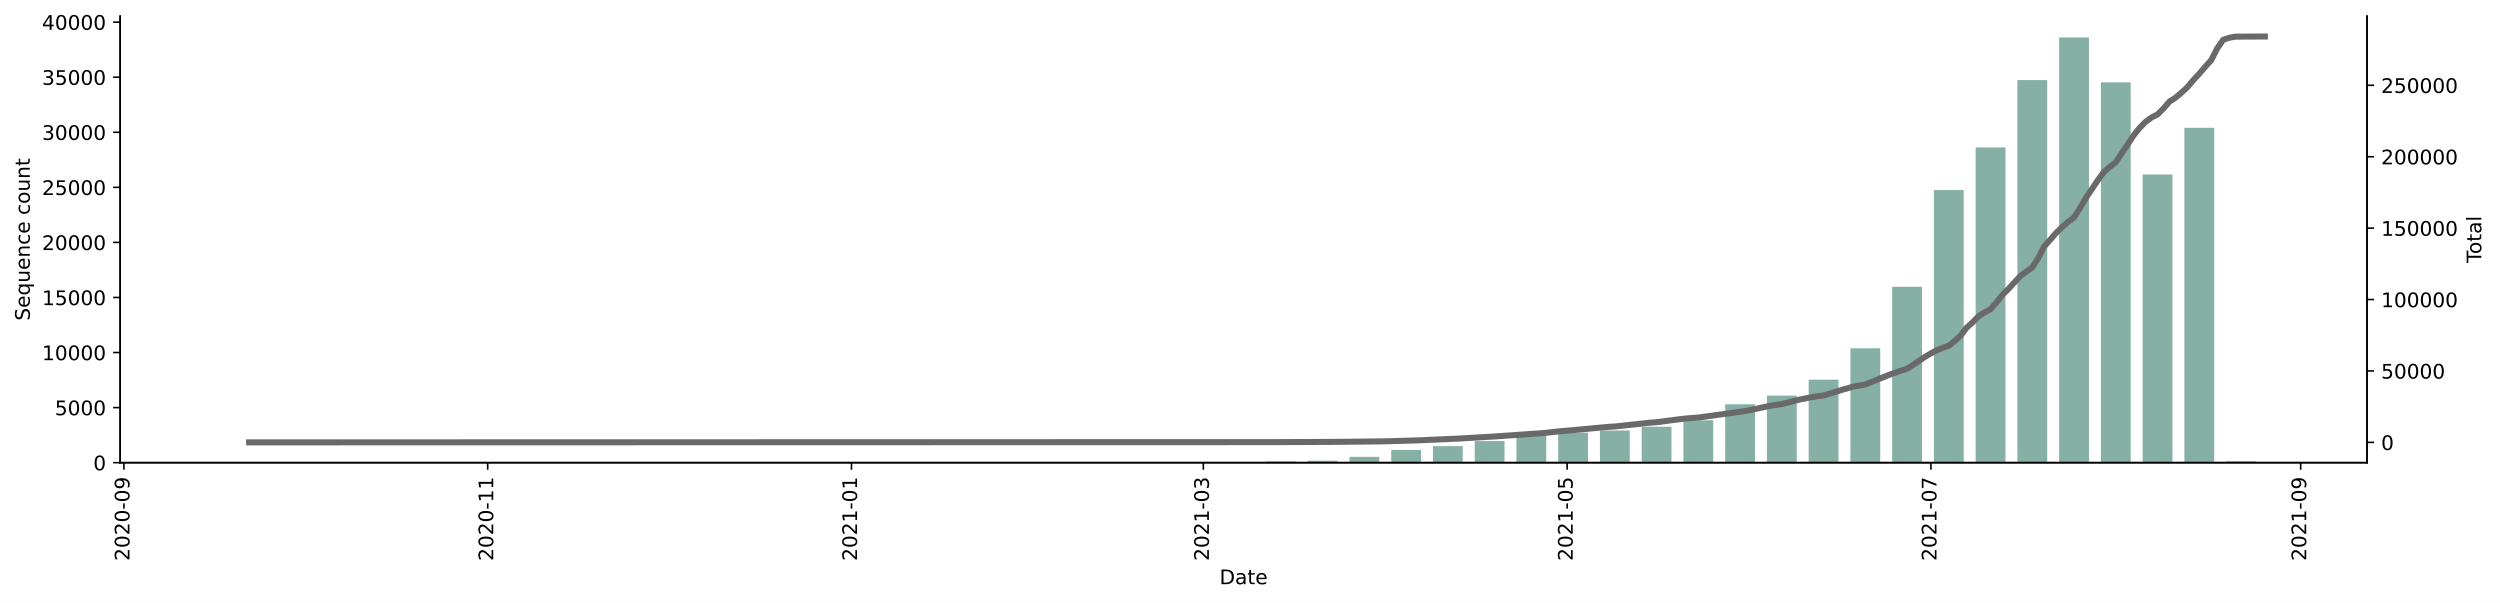
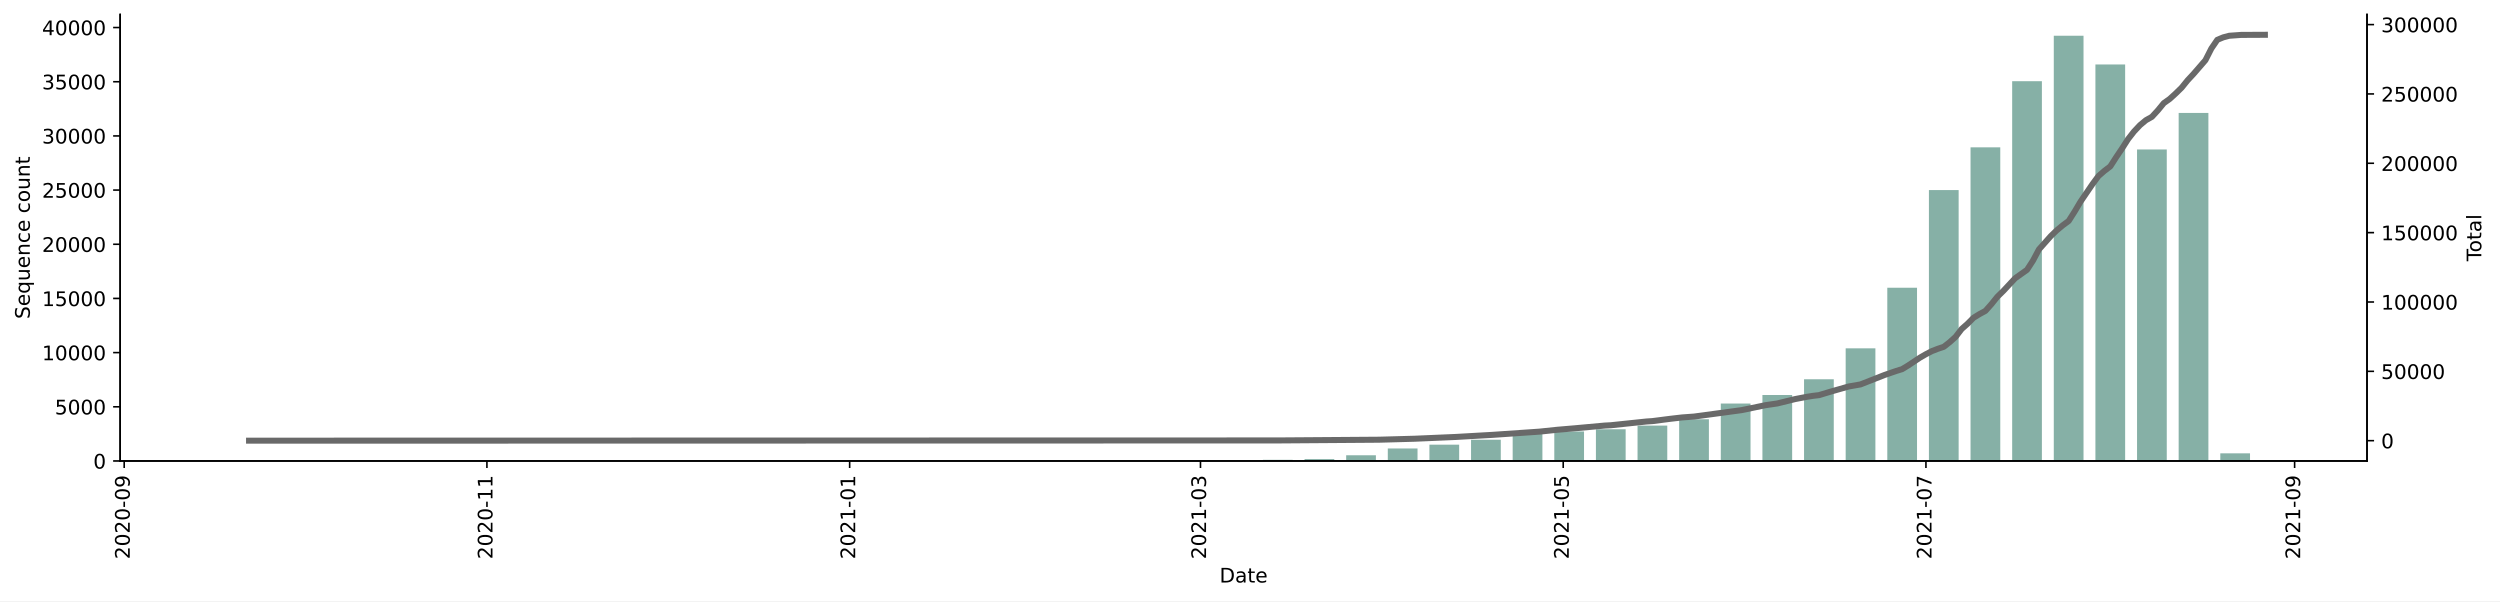
- <svg xmlns="http://www.w3.org/2000/svg" xmlns:xlink="http://www.w3.org/1999/xlink" height="299.464pt" version="1.1" viewBox="0 0 1241.744 299.464" width="1241.744pt">
+ <svg xmlns="http://www.w3.org/2000/svg" xmlns:xlink="http://www.w3.org/1999/xlink" height="298.621pt" version="1.1" viewBox="0 0 1241.744 298.621" width="1241.744pt">
  <defs>
    <style type="text/css">*{stroke-linecap:butt;stroke-linejoin:round;}</style>
  </defs>
  <g id="figure_1">
    <g id="patch_1">
-       <path d="M 0 299.464  L 1241.744 299.464  L 1241.744 0  L 0 0  z " style="fill:#ffffff;" />
+       <path d="M 0 298.621  L 1241.744 298.621  L 1241.744 0  L 0 0  z " style="fill:#ffffff;" />
    </g>
    <g id="axes_1">
      <g id="patch_2">
-         <path d="M 59.691 229.803  L 1175.691 229.803  L 1175.691 8.043  L 59.691 8.043  z " style="fill:#ffffff;" />
+         <path d="M 59.691 228.96  L 1175.691 228.96  L 1175.691 7.2  L 59.691 7.2  z " style="fill:#ffffff;" />
      </g>
      <g id="patch_3">
-         <path clip-path="url(#p8cb5286dc8)" d="M 110.418 229.803  L 125.229 229.803  L 125.229 229.797  L 110.418 229.797  z " style="fill:#86b0a6;" />
+         <path clip-path="url(#p696e5a4902)" d="M 110.418 228.96  L 125.186 228.96  L 125.186 228.955  L 110.418 228.955  z " style="fill:#86b0a6;" />
      </g>
      <g id="patch_4">
-         <path clip-path="url(#p8cb5286dc8)" d="M 214.094 229.803  L 228.905 229.803  L 228.905 229.797  L 214.094 229.797  z " style="fill:#86b0a6;" />
+         <path clip-path="url(#p696e5a4902)" d="M 213.792 228.96  L 228.56 228.96  L 228.56 228.955  L 213.792 228.955  z " style="fill:#86b0a6;" />
      </g>
      <g id="patch_5">
-         <path clip-path="url(#p8cb5286dc8)" d="M 234.829 229.803  L 249.64 229.803  L 249.64 229.797  L 234.829 229.797  z " style="fill:#86b0a6;" />
+         <path clip-path="url(#p696e5a4902)" d="M 234.467 228.96  L 249.235 228.96  L 249.235 228.955  L 234.467 228.955  z " style="fill:#86b0a6;" />
      </g>
      <g id="patch_6">
-         <path clip-path="url(#p8cb5286dc8)" d="M 338.505 229.803  L 353.316 229.803  L 353.316 229.786  L 338.505 229.786  z " style="fill:#86b0a6;" />
+         <path clip-path="url(#p696e5a4902)" d="M 337.841 228.96  L 352.609 228.96  L 352.609 228.944  L 337.841 228.944  z " style="fill:#86b0a6;" />
      </g>
      <g id="patch_7">
-         <path clip-path="url(#p8cb5286dc8)" d="M 359.241 229.803  L 374.052 229.803  L 374.052 229.797  L 359.241 229.797  z " style="fill:#86b0a6;" />
+         <path clip-path="url(#p696e5a4902)" d="M 358.516 228.96  L 373.284 228.96  L 373.284 228.955  L 358.516 228.955  z " style="fill:#86b0a6;" />
      </g>
      <g id="patch_8">
-         <path clip-path="url(#p8cb5286dc8)" d="M 421.446 229.803  L 436.257 229.803  L 436.257 229.688  L 421.446 229.688  z " style="fill:#86b0a6;" />
+         <path clip-path="url(#p696e5a4902)" d="M 420.541 228.96  L 435.309 228.96  L 435.309 228.847  L 420.541 228.847  z " style="fill:#86b0a6;" />
      </g>
      <g id="patch_9">
-         <path clip-path="url(#p8cb5286dc8)" d="M 442.182 229.803  L 456.993 229.803  L 456.993 229.792  L 442.182 229.792  z " style="fill:#86b0a6;" />
+         <path clip-path="url(#p696e5a4902)" d="M 441.216 228.96  L 455.984 228.96  L 455.984 228.949  L 441.216 228.949  z " style="fill:#86b0a6;" />
      </g>
      <g id="patch_10">
-         <path clip-path="url(#p8cb5286dc8)" d="M 462.917 229.803  L 477.728 229.803  L 477.728 229.797  L 462.917 229.797  z " style="fill:#86b0a6;" />
+         <path clip-path="url(#p696e5a4902)" d="M 461.891 228.96  L 476.658 228.96  L 476.658 228.955  L 461.891 228.955  z " style="fill:#86b0a6;" />
      </g>
      <g id="patch_11">
-         <path clip-path="url(#p8cb5286dc8)" d="M 483.652 229.803  L 498.463 229.803  L 498.463 229.786  L 483.652 229.786  z " style="fill:#86b0a6;" />
+         <path clip-path="url(#p696e5a4902)" d="M 482.566 228.96  L 497.333 228.96  L 497.333 228.944  L 482.566 228.944  z " style="fill:#86b0a6;" />
      </g>
      <g id="patch_12">
-         <path clip-path="url(#p8cb5286dc8)" d="M 504.387 229.803  L 519.198 229.803  L 519.198 229.737  L 504.387 229.737  z " style="fill:#86b0a6;" />
+         <path clip-path="url(#p696e5a4902)" d="M 503.24 228.96  L 518.008 228.96  L 518.008 228.895  L 503.24 228.895  z " style="fill:#86b0a6;" />
      </g>
      <g id="patch_13">
-         <path clip-path="url(#p8cb5286dc8)" d="M 525.123 229.803  L 539.933 229.803  L 539.933 229.759  L 525.123 229.759  z " style="fill:#86b0a6;" />
+         <path clip-path="url(#p696e5a4902)" d="M 523.915 228.96  L 538.683 228.96  L 538.683 228.917  L 523.915 228.917  z " style="fill:#86b0a6;" />
      </g>
      <g id="patch_14">
-         <path clip-path="url(#p8cb5286dc8)" d="M 545.858 229.803  L 560.669 229.803  L 560.669 229.797  L 545.858 229.797  z " style="fill:#86b0a6;" />
+         <path clip-path="url(#p696e5a4902)" d="M 544.59 228.96  L 559.358 228.96  L 559.358 228.955  L 544.59 228.955  z " style="fill:#86b0a6;" />
      </g>
      <g id="patch_15">
-         <path clip-path="url(#p8cb5286dc8)" d="M 566.593 229.803  L 581.404 229.803  L 581.404 229.775  L 566.593 229.775  z " style="fill:#86b0a6;" />
+         <path clip-path="url(#p696e5a4902)" d="M 565.265 228.96  L 580.033 228.96  L 580.033 228.933  L 565.265 228.933  z " style="fill:#86b0a6;" />
      </g>
      <g id="patch_16">
-         <path clip-path="url(#p8cb5286dc8)" d="M 587.328 229.803  L 602.139 229.803  L 602.139 229.524  L 587.328 229.524  z " style="fill:#86b0a6;" />
+         <path clip-path="url(#p696e5a4902)" d="M 585.94 228.96  L 600.708 228.96  L 600.708 228.686  L 585.94 228.686  z " style="fill:#86b0a6;" />
      </g>
      <g id="patch_17">
-         <path clip-path="url(#p8cb5286dc8)" d="M 608.064 229.803  L 622.874 229.803  L 622.874 229.524  L 608.064 229.524  z " style="fill:#86b0a6;" />
+         <path clip-path="url(#p696e5a4902)" d="M 606.615 228.96  L 621.383 228.96  L 621.383 228.686  L 606.615 228.686  z " style="fill:#86b0a6;" />
      </g>
      <g id="patch_18">
-         <path clip-path="url(#p8cb5286dc8)" d="M 628.799 229.803  L 643.61 229.803  L 643.61 229.201  L 628.799 229.201  z " style="fill:#86b0a6;" />
+         <path clip-path="url(#p696e5a4902)" d="M 627.29 228.96  L 642.057 228.96  L 642.057 228.368  L 627.29 228.368  z " style="fill:#86b0a6;" />
      </g>
      <g id="patch_19">
-         <path clip-path="url(#p8cb5286dc8)" d="M 649.534 229.803  L 664.345 229.803  L 664.345 228.84  L 649.534 228.84  z " style="fill:#86b0a6;" />
+         <path clip-path="url(#p696e5a4902)" d="M 647.965 228.96  L 662.732 228.96  L 662.732 228.013  L 647.965 228.013  z " style="fill:#86b0a6;" />
      </g>
      <g id="patch_20">
-         <path clip-path="url(#p8cb5286dc8)" d="M 670.269 229.803  L 685.08 229.803  L 685.08 226.92  L 670.269 226.92  z " style="fill:#86b0a6;" />
+         <path clip-path="url(#p696e5a4902)" d="M 668.639 228.96  L 683.407 228.96  L 683.407 226.124  L 668.639 226.124  z " style="fill:#86b0a6;" />
      </g>
      <g id="patch_21">
-         <path clip-path="url(#p8cb5286dc8)" d="M 691.004 229.803  L 705.815 229.803  L 705.815 223.479  L 691.004 223.479  z " style="fill:#86b0a6;" />
+         <path clip-path="url(#p696e5a4902)" d="M 689.314 228.96  L 704.082 228.96  L 704.082 222.739  L 689.314 222.739  z " style="fill:#86b0a6;" />
      </g>
      <g id="patch_22">
-         <path clip-path="url(#p8cb5286dc8)" d="M 711.74 229.803  L 726.551 229.803  L 726.551 221.592  L 711.74 221.592  z " style="fill:#86b0a6;" />
+         <path clip-path="url(#p696e5a4902)" d="M 709.989 228.96  L 724.757 228.96  L 724.757 220.882  L 709.989 220.882  z " style="fill:#86b0a6;" />
      </g>
      <g id="patch_23">
-         <path clip-path="url(#p8cb5286dc8)" d="M 732.475 229.803  L 747.286 229.803  L 747.286 219.076  L 732.475 219.076  z " style="fill:#86b0a6;" />
+         <path clip-path="url(#p696e5a4902)" d="M 730.664 228.96  L 745.432 228.96  L 745.432 218.406  L 730.664 218.406  z " style="fill:#86b0a6;" />
      </g>
      <g id="patch_24">
-         <path clip-path="url(#p8cb5286dc8)" d="M 753.21 229.803  L 768.021 229.803  L 768.021 215.673  L 753.21 215.673  z " style="fill:#86b0a6;" />
+         <path clip-path="url(#p696e5a4902)" d="M 751.339 228.96  L 766.107 228.96  L 766.107 215.059  L 751.339 215.059  z " style="fill:#86b0a6;" />
      </g>
      <g id="patch_25">
-         <path clip-path="url(#p8cb5286dc8)" d="M 773.945 229.803  L 788.756 229.803  L 788.756 214.908  L 773.945 214.908  z " style="fill:#86b0a6;" />
+         <path clip-path="url(#p696e5a4902)" d="M 772.014 228.96  L 786.782 228.96  L 786.782 214.305  L 772.014 214.305  z " style="fill:#86b0a6;" />
      </g>
      <g id="patch_26">
-         <path clip-path="url(#p8cb5286dc8)" d="M 794.681 229.803  L 809.492 229.803  L 809.492 213.808  L 794.681 213.808  z " style="fill:#86b0a6;" />
+         <path clip-path="url(#p696e5a4902)" d="M 792.689 228.96  L 807.456 228.96  L 807.456 213.223  L 792.689 213.223  z " style="fill:#86b0a6;" />
      </g>
      <g id="patch_27">
-         <path clip-path="url(#p8cb5286dc8)" d="M 815.416 229.803  L 830.227 229.803  L 830.227 211.954  L 815.416 211.954  z " style="fill:#86b0a6;" />
+         <path clip-path="url(#p696e5a4902)" d="M 813.364 228.96  L 828.131 228.96  L 828.131 211.399  L 813.364 211.399  z " style="fill:#86b0a6;" />
      </g>
      <g id="patch_28">
-         <path clip-path="url(#p8cb5286dc8)" d="M 836.151 229.803  L 850.962 229.803  L 850.962 208.754  L 836.151 208.754  z " style="fill:#86b0a6;" />
+         <path clip-path="url(#p696e5a4902)" d="M 834.038 228.96  L 848.806 228.96  L 848.806 208.251  L 834.038 208.251  z " style="fill:#86b0a6;" />
      </g>
      <g id="patch_29">
-         <path clip-path="url(#p8cb5286dc8)" d="M 856.886 229.803  L 871.697 229.803  L 871.697 200.811  L 856.886 200.811  z " style="fill:#86b0a6;" />
+         <path clip-path="url(#p696e5a4902)" d="M 854.713 228.96  L 869.481 228.96  L 869.481 200.442  L 854.713 200.442  z " style="fill:#86b0a6;" />
      </g>
      <g id="patch_30">
-         <path clip-path="url(#p8cb5286dc8)" d="M 877.622 229.803  L 892.432 229.803  L 892.432 196.506  L 877.622 196.506  z " style="fill:#86b0a6;" />
+         <path clip-path="url(#p696e5a4902)" d="M 875.388 228.96  L 890.156 228.96  L 890.156 196.201  L 875.388 196.201  z " style="fill:#86b0a6;" />
      </g>
      <g id="patch_31">
-         <path clip-path="url(#p8cb5286dc8)" d="M 898.357 229.803  L 913.168 229.803  L 913.168 188.564  L 898.357 188.564  z " style="fill:#86b0a6;" />
+         <path clip-path="url(#p696e5a4902)" d="M 896.063 228.96  L 910.831 228.96  L 910.831 188.37  L 896.063 188.37  z " style="fill:#86b0a6;" />
      </g>
      <g id="patch_32">
-         <path clip-path="url(#p8cb5286dc8)" d="M 919.092 229.803  L 933.903 229.803  L 933.903 172.979  L 919.092 172.979  z " style="fill:#86b0a6;" />
+         <path clip-path="url(#p696e5a4902)" d="M 916.738 228.96  L 931.506 228.96  L 931.506 173.005  L 916.738 173.005  z " style="fill:#86b0a6;" />
      </g>
      <g id="patch_33">
-         <path clip-path="url(#p8cb5286dc8)" d="M 939.827 229.803  L 954.638 229.803  L 954.638 142.445  L 939.827 142.445  z " style="fill:#86b0a6;" />
+         <path clip-path="url(#p696e5a4902)" d="M 937.413 228.96  L 952.181 228.96  L 952.181 142.926  L 937.413 142.926  z " style="fill:#86b0a6;" />
      </g>
      <g id="patch_34">
-         <path clip-path="url(#p8cb5286dc8)" d="M 960.563 229.803  L 975.373 229.803  L 975.373 94.413  L 960.563 94.413  z " style="fill:#86b0a6;" />
+         <path clip-path="url(#p696e5a4902)" d="M 958.088 228.96  L 972.855 228.96  L 972.855 94.403  L 958.088 94.403  z " style="fill:#86b0a6;" />
      </g>
      <g id="patch_35">
-         <path clip-path="url(#p8cb5286dc8)" d="M 981.298 229.803  L 996.109 229.803  L 996.109 73.2  L 981.298 73.2  z " style="fill:#86b0a6;" />
+         <path clip-path="url(#p696e5a4902)" d="M 978.762 228.96  L 993.53 228.96  L 993.53 73.177  L 978.762 73.177  z " style="fill:#86b0a6;" />
      </g>
      <g id="patch_36">
-         <path clip-path="url(#p8cb5286dc8)" d="M 1002.033 229.803  L 1016.844 229.803  L 1016.844 39.783  L 1002.033 39.783  z " style="fill:#86b0a6;" />
+         <path clip-path="url(#p696e5a4902)" d="M 999.437 228.96  L 1014.205 228.96  L 1014.205 40.331  L 999.437 40.331  z " style="fill:#86b0a6;" />
      </g>
      <g id="patch_37">
-         <path clip-path="url(#p8cb5286dc8)" d="M 1022.768 229.803  L 1037.579 229.803  L 1037.579 18.603  L 1022.768 18.603  z " style="fill:#86b0a6;" />
+         <path clip-path="url(#p696e5a4902)" d="M 1020.112 228.96  L 1034.88 228.96  L 1034.88 17.76  L 1020.112 17.76  z " style="fill:#86b0a6;" />
      </g>
      <g id="patch_38">
-         <path clip-path="url(#p8cb5286dc8)" d="M 1043.503 229.803  L 1058.314 229.803  L 1058.314 40.904  L 1043.503 40.904  z " style="fill:#86b0a6;" />
+         <path clip-path="url(#p696e5a4902)" d="M 1040.787 228.96  L 1055.555 228.96  L 1055.555 32.022  L 1040.787 32.022  z " style="fill:#86b0a6;" />
      </g>
      <g id="patch_39">
-         <path clip-path="url(#p8cb5286dc8)" d="M 1064.239 229.803  L 1079.05 229.803  L 1079.05 86.667  L 1064.239 86.667  z " style="fill:#86b0a6;" />
+         <path clip-path="url(#p696e5a4902)" d="M 1061.462 228.96  L 1076.23 228.96  L 1076.23 74.243  L 1061.462 74.243  z " style="fill:#86b0a6;" />
      </g>
      <g id="patch_40">
-         <path clip-path="url(#p8cb5286dc8)" d="M 1084.974 229.803  L 1099.785 229.803  L 1099.785 63.463  L 1084.974 63.463  z " style="fill:#86b0a6;" />
+         <path clip-path="url(#p696e5a4902)" d="M 1082.137 228.96  L 1096.905 228.96  L 1096.905 56.084  L 1082.137 56.084  z " style="fill:#86b0a6;" />
      </g>
      <g id="patch_41">
-         <path clip-path="url(#p8cb5286dc8)" d="M 1105.709 229.803  L 1120.52 229.803  L 1120.52 229.146  L 1105.709 229.146  z " style="fill:#86b0a6;" />
+         <path clip-path="url(#p696e5a4902)" d="M 1102.812 228.96  L 1117.579 228.96  L 1117.579 225.166  L 1102.812 225.166  z " style="fill:#86b0a6;" />
      </g>
      <g id="matplotlib.axis_1">
        <g id="xtick_1">
          <g id="line2d_1">
            <defs>
-               <path d="M 0 0  L 0 3.5  " id="m57abd85d3b" style="stroke:#000000;stroke-width:0.8;" />
+               <path d="M 0 0  L 0 3.5  " id="mc91c38547c" style="stroke:#000000;stroke-width:0.8;" />
            </defs>
            <g>
-               <use style="stroke:#000000;stroke-width:0.8;" x="61.542" xlink:href="#m57abd85d3b" y="229.803" />
+               <use style="stroke:#000000;stroke-width:0.8;" x="61.684" xlink:href="#mc91c38547c" y="228.96" />
            </g>
          </g>
          <g id="text_1">
-             <g transform="translate(64.30136 278.5854)rotate(-90)scale(0.1 -0.1)">
+             <g transform="translate(64.44365 277.7428)rotate(-90)scale(0.1 -0.1)">
              <defs>
                <path d="M 1228 531  L 3431 531  L 3431 0  L 469 0  L 469 531  Q 828 903 1448 1529  Q 2069 2156 2228 2338  Q 2531 2678 2651 2914  Q 2772 3150 2772 3378  Q 2772 3750 2511 3984  Q 2250 4219 1831 4219  Q 1534 4219 1204 4116  Q 875 4013 500 3803  L 500 4441  Q 881 4594 1212 4672  Q 1544 4750 1819 4750  Q 2544 4750 2975 4387  Q 3406 4025 3406 3419  Q 3406 3131 3298 2873  Q 3191 2616 2906 2266  Q 2828 2175 2409 1742  Q 1991 1309 1228 531  z " id="DejaVuSans-32" transform="scale(0.015625)" />
                <path d="M 2034 4250  Q 1547 4250 1301 3770  Q 1056 3291 1056 2328  Q 1056 1369 1301 889  Q 1547 409 2034 409  Q 2525 409 2770 889  Q 3016 1369 3016 2328  Q 3016 3291 2770 3770  Q 2525 4250 2034 4250  z M 2034 4750  Q 2819 4750 3233 4129  Q 3647 3509 3647 2328  Q 3647 1150 3233 529  Q 2819 -91 2034 -91  Q 1250 -91 836 529  Q 422 1150 422 2328  Q 422 3509 836 4129  Q 1250 4750 2034 4750  z " id="DejaVuSans-30" transform="scale(0.015625)" />
                <path d="M 313 2009  L 1997 2009  L 1997 1497  L 313 1497  L 313 2009  z " id="DejaVuSans-2d" transform="scale(0.015625)" />
                <path d="M 703 97  L 703 672  Q 941 559 1184 500  Q 1428 441 1663 441  Q 2288 441 2617 861  Q 2947 1281 2994 2138  Q 2813 1869 2534 1725  Q 2256 1581 1919 1581  Q 1219 1581 811 2004  Q 403 2428 403 3163  Q 403 3881 828 4315  Q 1253 4750 1959 4750  Q 2769 4750 3195 4129  Q 3622 3509 3622 2328  Q 3622 1225 3098 567  Q 2575 -91 1691 -91  Q 1453 -91 1209 -44  Q 966 3 703 97  z M 1959 2075  Q 2384 2075 2632 2365  Q 2881 2656 2881 3163  Q 2881 3666 2632 3958  Q 2384 4250 1959 4250  Q 1534 4250 1286 3958  Q 1038 3666 1038 3163  Q 1038 2656 1286 2365  Q 1534 2075 1959 2075  z " id="DejaVuSans-39" transform="scale(0.015625)" />
              </defs>
              <use xlink:href="#DejaVuSans-32" />
              <use x="63.623" xlink:href="#DejaVuSans-30" />
              <use x="127.246" xlink:href="#DejaVuSans-32" />
              <use x="190.869" xlink:href="#DejaVuSans-30" />
              <use x="254.492" xlink:href="#DejaVuSans-2d" />
              <use x="290.576" xlink:href="#DejaVuSans-30" />
              <use x="354.199" xlink:href="#DejaVuSans-39" />
            </g>
          </g>
        </g>
        <g id="xtick_2">
          <g id="line2d_2">
            <g>
-               <use style="stroke:#000000;stroke-width:0.8;" x="242.235" xlink:href="#m57abd85d3b" y="229.803" />
+               <use style="stroke:#000000;stroke-width:0.8;" x="241.851" xlink:href="#mc91c38547c" y="228.96" />
            </g>
          </g>
          <g id="text_2">
-             <g transform="translate(244.9941 278.5854)rotate(-90)scale(0.1 -0.1)">
+             <g transform="translate(244.6104 277.7428)rotate(-90)scale(0.1 -0.1)">
              <defs>
                <path d="M 794 531  L 1825 531  L 1825 4091  L 703 3866  L 703 4441  L 1819 4666  L 2450 4666  L 2450 531  L 3481 531  L 3481 0  L 794 0  L 794 531  z " id="DejaVuSans-31" transform="scale(0.015625)" />
              </defs>
              <use xlink:href="#DejaVuSans-32" />
              <use x="63.623" xlink:href="#DejaVuSans-30" />
              <use x="127.246" xlink:href="#DejaVuSans-32" />
              <use x="190.869" xlink:href="#DejaVuSans-30" />
              <use x="254.492" xlink:href="#DejaVuSans-2d" />
              <use x="290.576" xlink:href="#DejaVuSans-31" />
              <use x="354.199" xlink:href="#DejaVuSans-31" />
            </g>
          </g>
        </g>
        <g id="xtick_3">
          <g id="line2d_3">
            <g>
-               <use style="stroke:#000000;stroke-width:0.8;" x="422.928" xlink:href="#m57abd85d3b" y="229.803" />
+               <use style="stroke:#000000;stroke-width:0.8;" x="422.018" xlink:href="#mc91c38547c" y="228.96" />
            </g>
          </g>
          <g id="text_3">
-             <g transform="translate(425.6869 278.5854)rotate(-90)scale(0.1 -0.1)">
+             <g transform="translate(424.7771 277.7428)rotate(-90)scale(0.1 -0.1)">
              <use xlink:href="#DejaVuSans-32" />
              <use x="63.623" xlink:href="#DejaVuSans-30" />
              <use x="127.246" xlink:href="#DejaVuSans-32" />
              <use x="190.869" xlink:href="#DejaVuSans-31" />
              <use x="254.492" xlink:href="#DejaVuSans-2d" />
              <use x="290.576" xlink:href="#DejaVuSans-30" />
              <use x="354.199" xlink:href="#DejaVuSans-31" />
            </g>
          </g>
        </g>
        <g id="xtick_4">
          <g id="line2d_4">
            <g>
-               <use style="stroke:#000000;stroke-width:0.8;" x="597.696" xlink:href="#m57abd85d3b" y="229.803" />
+               <use style="stroke:#000000;stroke-width:0.8;" x="596.277" xlink:href="#mc91c38547c" y="228.96" />
            </g>
          </g>
          <g id="text_4">
-             <g transform="translate(600.4553 278.5854)rotate(-90)scale(0.1 -0.1)">
+             <g transform="translate(599.0367 277.7428)rotate(-90)scale(0.1 -0.1)">
              <defs>
                <path d="M 2597 2516  Q 3050 2419 3304 2112  Q 3559 1806 3559 1356  Q 3559 666 3084 287  Q 2609 -91 1734 -91  Q 1441 -91 1130 -33  Q 819 25 488 141  L 488 750  Q 750 597 1062 519  Q 1375 441 1716 441  Q 2309 441 2620 675  Q 2931 909 2931 1356  Q 2931 1769 2642 2001  Q 2353 2234 1838 2234  L 1294 2234  L 1294 2753  L 1863 2753  Q 2328 2753 2575 2939  Q 2822 3125 2822 3475  Q 2822 3834 2567 4026  Q 2313 4219 1838 4219  Q 1578 4219 1281 4162  Q 984 4106 628 3988  L 628 4550  Q 988 4650 1302 4700  Q 1616 4750 1894 4750  Q 2613 4750 3031 4423  Q 3450 4097 3450 3541  Q 3450 3153 3228 2886  Q 3006 2619 2597 2516  z " id="DejaVuSans-33" transform="scale(0.015625)" />
              </defs>
              <use xlink:href="#DejaVuSans-32" />
              <use x="63.623" xlink:href="#DejaVuSans-30" />
              <use x="127.246" xlink:href="#DejaVuSans-32" />
              <use x="190.869" xlink:href="#DejaVuSans-31" />
              <use x="254.492" xlink:href="#DejaVuSans-2d" />
              <use x="290.576" xlink:href="#DejaVuSans-30" />
              <use x="354.199" xlink:href="#DejaVuSans-33" />
            </g>
          </g>
        </g>
        <g id="xtick_5">
          <g id="line2d_5">
            <g>
-               <use style="stroke:#000000;stroke-width:0.8;" x="778.389" xlink:href="#m57abd85d3b" y="229.803" />
+               <use style="stroke:#000000;stroke-width:0.8;" x="776.444" xlink:href="#mc91c38547c" y="228.96" />
            </g>
          </g>
          <g id="text_5">
-             <g transform="translate(781.1481 278.5854)rotate(-90)scale(0.1 -0.1)">
+             <g transform="translate(779.2035 277.7428)rotate(-90)scale(0.1 -0.1)">
              <defs>
                <path d="M 691 4666  L 3169 4666  L 3169 4134  L 1269 4134  L 1269 2991  Q 1406 3038 1543 3061  Q 1681 3084 1819 3084  Q 2600 3084 3056 2656  Q 3513 2228 3513 1497  Q 3513 744 3044 326  Q 2575 -91 1722 -91  Q 1428 -91 1123 -41  Q 819 9 494 109  L 494 744  Q 775 591 1075 516  Q 1375 441 1709 441  Q 2250 441 2565 725  Q 2881 1009 2881 1497  Q 2881 1984 2565 2268  Q 2250 2553 1709 2553  Q 1456 2553 1204 2497  Q 953 2441 691 2322  L 691 4666  z " id="DejaVuSans-35" transform="scale(0.015625)" />
              </defs>
              <use xlink:href="#DejaVuSans-32" />
              <use x="63.623" xlink:href="#DejaVuSans-30" />
              <use x="127.246" xlink:href="#DejaVuSans-32" />
              <use x="190.869" xlink:href="#DejaVuSans-31" />
              <use x="254.492" xlink:href="#DejaVuSans-2d" />
              <use x="290.576" xlink:href="#DejaVuSans-30" />
              <use x="354.199" xlink:href="#DejaVuSans-35" />
            </g>
          </g>
        </g>
        <g id="xtick_6">
          <g id="line2d_6">
            <g>
-               <use style="stroke:#000000;stroke-width:0.8;" x="959.081" xlink:href="#m57abd85d3b" y="229.803" />
+               <use style="stroke:#000000;stroke-width:0.8;" x="956.611" xlink:href="#mc91c38547c" y="228.96" />
            </g>
          </g>
          <g id="text_6">
-             <g transform="translate(961.8408 278.5854)rotate(-90)scale(0.1 -0.1)">
+             <g transform="translate(959.3702 277.7428)rotate(-90)scale(0.1 -0.1)">
              <defs>
                <path d="M 525 4666  L 3525 4666  L 3525 4397  L 1831 0  L 1172 0  L 2766 4134  L 525 4134  L 525 4666  z " id="DejaVuSans-37" transform="scale(0.015625)" />
              </defs>
              <use xlink:href="#DejaVuSans-32" />
              <use x="63.623" xlink:href="#DejaVuSans-30" />
              <use x="127.246" xlink:href="#DejaVuSans-32" />
              <use x="190.869" xlink:href="#DejaVuSans-31" />
              <use x="254.492" xlink:href="#DejaVuSans-2d" />
              <use x="290.576" xlink:href="#DejaVuSans-30" />
              <use x="354.199" xlink:href="#DejaVuSans-37" />
            </g>
          </g>
        </g>
        <g id="xtick_7">
          <g id="line2d_7">
            <g>
-               <use style="stroke:#000000;stroke-width:0.8;" x="1142.736" xlink:href="#m57abd85d3b" y="229.803" />
+               <use style="stroke:#000000;stroke-width:0.8;" x="1139.731" xlink:href="#mc91c38547c" y="228.96" />
            </g>
          </g>
          <g id="text_7">
-             <g transform="translate(1145.496 278.5854)rotate(-90)scale(0.1 -0.1)">
+             <g transform="translate(1142.49 277.7428)rotate(-90)scale(0.1 -0.1)">
              <use xlink:href="#DejaVuSans-32" />
              <use x="63.623" xlink:href="#DejaVuSans-30" />
              <use x="127.246" xlink:href="#DejaVuSans-32" />
              <use x="190.869" xlink:href="#DejaVuSans-31" />
              <use x="254.492" xlink:href="#DejaVuSans-2d" />
              <use x="290.576" xlink:href="#DejaVuSans-30" />
              <use x="354.199" xlink:href="#DejaVuSans-39" />
            </g>
          </g>
        </g>
        <g id="text_8">
-           <g transform="translate(605.7398 290.1839)scale(0.1 -0.1)">
+           <g transform="translate(605.7398 289.3413)scale(0.1 -0.1)">
            <defs>
              <path d="M 1259 4147  L 1259 519  L 2022 519  Q 2988 519 3436 956  Q 3884 1394 3884 2338  Q 3884 3275 3436 3711  Q 2988 4147 2022 4147  L 1259 4147  z M 628 4666  L 1925 4666  Q 3281 4666 3915 4102  Q 4550 3538 4550 2338  Q 4550 1131 3912 565  Q 3275 0 1925 0  L 628 0  L 628 4666  z " id="DejaVuSans-44" transform="scale(0.015625)" />
              <path d="M 2194 1759  Q 1497 1759 1228 1600  Q 959 1441 959 1056  Q 959 750 1161 570  Q 1363 391 1709 391  Q 2188 391 2477 730  Q 2766 1069 2766 1631  L 2766 1759  L 2194 1759  z M 3341 1997  L 3341 0  L 2766 0  L 2766 531  Q 2569 213 2275 61  Q 1981 -91 1556 -91  Q 1019 -91 701 211  Q 384 513 384 1019  Q 384 1609 779 1909  Q 1175 2209 1959 2209  L 2766 2209  L 2766 2266  Q 2766 2663 2505 2880  Q 2244 3097 1772 3097  Q 1472 3097 1187 3025  Q 903 2953 641 2809  L 641 3341  Q 956 3463 1253 3523  Q 1550 3584 1831 3584  Q 2591 3584 2966 3190  Q 3341 2797 3341 1997  z " id="DejaVuSans-61" transform="scale(0.015625)" />
              <path d="M 1172 4494  L 1172 3500  L 2356 3500  L 2356 3053  L 1172 3053  L 1172 1153  Q 1172 725 1289 603  Q 1406 481 1766 481  L 2356 481  L 2356 0  L 1766 0  Q 1100 0 847 248  Q 594 497 594 1153  L 594 3053  L 172 3053  L 172 3500  L 594 3500  L 594 4494  L 1172 4494  z " id="DejaVuSans-74" transform="scale(0.015625)" />
              <path d="M 3597 1894  L 3597 1613  L 953 1613  Q 991 1019 1311 708  Q 1631 397 2203 397  Q 2534 397 2845 478  Q 3156 559 3463 722  L 3463 178  Q 3153 47 2828 -22  Q 2503 -91 2169 -91  Q 1331 -91 842 396  Q 353 884 353 1716  Q 353 2575 817 3079  Q 1281 3584 2069 3584  Q 2775 3584 3186 3129  Q 3597 2675 3597 1894  z M 3022 2063  Q 3016 2534 2758 2815  Q 2500 3097 2075 3097  Q 1594 3097 1305 2825  Q 1016 2553 972 2059  L 3022 2063  z " id="DejaVuSans-65" transform="scale(0.015625)" />
            </defs>
            <use xlink:href="#DejaVuSans-44" />
            <use x="77.002" xlink:href="#DejaVuSans-61" />
            <use x="138.281" xlink:href="#DejaVuSans-74" />
            <use x="177.49" xlink:href="#DejaVuSans-65" />
          </g>
        </g>
      </g>
      <g id="matplotlib.axis_2">
        <g id="ytick_1">
          <g id="line2d_8">
            <defs>
-               <path d="M 0 0  L -3.5 0  " id="m1101217943" style="stroke:#000000;stroke-width:0.8;" />
+               <path d="M 0 0  L -3.5 0  " id="m1aef547db3" style="stroke:#000000;stroke-width:0.8;" />
            </defs>
            <g>
-               <use style="stroke:#000000;stroke-width:0.8;" x="59.691" xlink:href="#m1101217943" y="229.803" />
+               <use style="stroke:#000000;stroke-width:0.8;" x="59.691" xlink:href="#m1aef547db3" y="228.96" />
            </g>
          </g>
          <g id="text_9">
-             <g transform="translate(46.32812 233.6019)scale(0.1 -0.1)">
+             <g transform="translate(46.32812 232.7592)scale(0.1 -0.1)">
              <use xlink:href="#DejaVuSans-30" />
            </g>
          </g>
        </g>
        <g id="ytick_2">
          <g id="line2d_9">
            <g>
-               <use style="stroke:#000000;stroke-width:0.8;" x="59.691" xlink:href="#m1101217943" y="202.452" />
+               <use style="stroke:#000000;stroke-width:0.8;" x="59.691" xlink:href="#m1aef547db3" y="202.051" />
            </g>
          </g>
          <g id="text_10">
-             <g transform="translate(27.24063 206.2514)scale(0.1 -0.1)">
+             <g transform="translate(27.24063 205.85)scale(0.1 -0.1)">
              <use xlink:href="#DejaVuSans-35" />
              <use x="63.623" xlink:href="#DejaVuSans-30" />
              <use x="127.246" xlink:href="#DejaVuSans-30" />
              <use x="190.869" xlink:href="#DejaVuSans-30" />
            </g>
          </g>
        </g>
        <g id="ytick_3">
          <g id="line2d_10">
            <g>
-               <use style="stroke:#000000;stroke-width:0.8;" x="59.691" xlink:href="#m1101217943" y="175.102" />
+               <use style="stroke:#000000;stroke-width:0.8;" x="59.691" xlink:href="#m1aef547db3" y="175.141" />
            </g>
          </g>
          <g id="text_11">
-             <g transform="translate(20.87813 178.901)scale(0.1 -0.1)">
+             <g transform="translate(20.87813 178.9407)scale(0.1 -0.1)">
              <use xlink:href="#DejaVuSans-31" />
              <use x="63.623" xlink:href="#DejaVuSans-30" />
              <use x="127.246" xlink:href="#DejaVuSans-30" />
              <use x="190.869" xlink:href="#DejaVuSans-30" />
              <use x="254.492" xlink:href="#DejaVuSans-30" />
            </g>
          </g>
        </g>
        <g id="ytick_4">
          <g id="line2d_11">
            <g>
-               <use style="stroke:#000000;stroke-width:0.8;" x="59.691" xlink:href="#m1101217943" y="147.751" />
+               <use style="stroke:#000000;stroke-width:0.8;" x="59.691" xlink:href="#m1aef547db3" y="148.232" />
            </g>
          </g>
          <g id="text_12">
-             <g transform="translate(20.87813 151.5506)scale(0.1 -0.1)">
+             <g transform="translate(20.87813 152.0314)scale(0.1 -0.1)">
              <use xlink:href="#DejaVuSans-31" />
              <use x="63.623" xlink:href="#DejaVuSans-35" />
              <use x="127.246" xlink:href="#DejaVuSans-30" />
              <use x="190.869" xlink:href="#DejaVuSans-30" />
              <use x="254.492" xlink:href="#DejaVuSans-30" />
            </g>
          </g>
        </g>
        <g id="ytick_5">
          <g id="line2d_12">
            <g>
-               <use style="stroke:#000000;stroke-width:0.8;" x="59.691" xlink:href="#m1101217943" y="120.401" />
+               <use style="stroke:#000000;stroke-width:0.8;" x="59.691" xlink:href="#m1aef547db3" y="121.323" />
            </g>
          </g>
          <g id="text_13">
-             <g transform="translate(20.87813 124.2001)scale(0.1 -0.1)">
+             <g transform="translate(20.87813 125.1222)scale(0.1 -0.1)">
              <use xlink:href="#DejaVuSans-32" />
              <use x="63.623" xlink:href="#DejaVuSans-30" />
              <use x="127.246" xlink:href="#DejaVuSans-30" />
              <use x="190.869" xlink:href="#DejaVuSans-30" />
              <use x="254.492" xlink:href="#DejaVuSans-30" />
            </g>
          </g>
        </g>
        <g id="ytick_6">
          <g id="line2d_13">
            <g>
-               <use style="stroke:#000000;stroke-width:0.8;" x="59.691" xlink:href="#m1101217943" y="93.051" />
+               <use style="stroke:#000000;stroke-width:0.8;" x="59.691" xlink:href="#m1aef547db3" y="94.414" />
            </g>
          </g>
          <g id="text_14">
-             <g transform="translate(20.87813 96.84972)scale(0.1 -0.1)">
+             <g transform="translate(20.87813 98.21293)scale(0.1 -0.1)">
              <use xlink:href="#DejaVuSans-32" />
              <use x="63.623" xlink:href="#DejaVuSans-35" />
              <use x="127.246" xlink:href="#DejaVuSans-30" />
              <use x="190.869" xlink:href="#DejaVuSans-30" />
              <use x="254.492" xlink:href="#DejaVuSans-30" />
            </g>
          </g>
        </g>
        <g id="ytick_7">
          <g id="line2d_14">
            <g>
-               <use style="stroke:#000000;stroke-width:0.8;" x="59.691" xlink:href="#m1101217943" y="65.7" />
+               <use style="stroke:#000000;stroke-width:0.8;" x="59.691" xlink:href="#m1aef547db3" y="67.504" />
            </g>
          </g>
          <g id="text_15">
-             <g transform="translate(20.87813 69.49929)scale(0.1 -0.1)">
+             <g transform="translate(20.87813 71.30367)scale(0.1 -0.1)">
              <use xlink:href="#DejaVuSans-33" />
              <use x="63.623" xlink:href="#DejaVuSans-30" />
              <use x="127.246" xlink:href="#DejaVuSans-30" />
              <use x="190.869" xlink:href="#DejaVuSans-30" />
              <use x="254.492" xlink:href="#DejaVuSans-30" />
            </g>
          </g>
        </g>
        <g id="ytick_8">
          <g id="line2d_15">
            <g>
-               <use style="stroke:#000000;stroke-width:0.8;" x="59.691" xlink:href="#m1101217943" y="38.35" />
+               <use style="stroke:#000000;stroke-width:0.8;" x="59.691" xlink:href="#m1aef547db3" y="40.595" />
            </g>
          </g>
          <g id="text_16">
-             <g transform="translate(20.87813 42.14887)scale(0.1 -0.1)">
+             <g transform="translate(20.87813 44.39442)scale(0.1 -0.1)">
              <use xlink:href="#DejaVuSans-33" />
              <use x="63.623" xlink:href="#DejaVuSans-35" />
              <use x="127.246" xlink:href="#DejaVuSans-30" />
              <use x="190.869" xlink:href="#DejaVuSans-30" />
              <use x="254.492" xlink:href="#DejaVuSans-30" />
            </g>
          </g>
        </g>
        <g id="ytick_9">
          <g id="line2d_16">
            <g>
-               <use style="stroke:#000000;stroke-width:0.8;" x="59.691" xlink:href="#m1101217943" y="10.999" />
+               <use style="stroke:#000000;stroke-width:0.8;" x="59.691" xlink:href="#m1aef547db3" y="13.686" />
            </g>
          </g>
          <g id="text_17">
-             <g transform="translate(20.87813 14.79844)scale(0.1 -0.1)">
+             <g transform="translate(20.87813 17.48516)scale(0.1 -0.1)">
              <defs>
                <path d="M 2419 4116  L 825 1625  L 2419 1625  L 2419 4116  z M 2253 4666  L 3047 4666  L 3047 1625  L 3713 1625  L 3713 1100  L 3047 1100  L 3047 0  L 2419 0  L 2419 1100  L 313 1100  L 313 1709  L 2253 4666  z " id="DejaVuSans-34" transform="scale(0.015625)" />
              </defs>
              <use xlink:href="#DejaVuSans-34" />
              <use x="63.623" xlink:href="#DejaVuSans-30" />
              <use x="127.246" xlink:href="#DejaVuSans-30" />
              <use x="190.869" xlink:href="#DejaVuSans-30" />
              <use x="254.492" xlink:href="#DejaVuSans-30" />
            </g>
          </g>
        </g>
        <g id="text_18">
-           <g transform="translate(14.79844 159.2828)rotate(-90)scale(0.1 -0.1)">
+           <g transform="translate(14.79844 158.4402)rotate(-90)scale(0.1 -0.1)">
            <defs>
              <path d="M 3425 4513  L 3425 3897  Q 3066 4069 2747 4153  Q 2428 4238 2131 4238  Q 1616 4238 1336 4038  Q 1056 3838 1056 3469  Q 1056 3159 1242 3001  Q 1428 2844 1947 2747  L 2328 2669  Q 3034 2534 3370 2195  Q 3706 1856 3706 1288  Q 3706 609 3251 259  Q 2797 -91 1919 -91  Q 1588 -91 1214 -16  Q 841 59 441 206  L 441 856  Q 825 641 1194 531  Q 1563 422 1919 422  Q 2459 422 2753 634  Q 3047 847 3047 1241  Q 3047 1584 2836 1778  Q 2625 1972 2144 2069  L 1759 2144  Q 1053 2284 737 2584  Q 422 2884 422 3419  Q 422 4038 858 4394  Q 1294 4750 2059 4750  Q 2388 4750 2728 4690  Q 3069 4631 3425 4513  z " id="DejaVuSans-53" transform="scale(0.015625)" />
              <path d="M 947 1747  Q 947 1113 1208 752  Q 1469 391 1925 391  Q 2381 391 2643 752  Q 2906 1113 2906 1747  Q 2906 2381 2643 2742  Q 2381 3103 1925 3103  Q 1469 3103 1208 2742  Q 947 2381 947 1747  z M 2906 525  Q 2725 213 2448 61  Q 2172 -91 1784 -91  Q 1150 -91 751 415  Q 353 922 353 1747  Q 353 2572 751 3078  Q 1150 3584 1784 3584  Q 2172 3584 2448 3432  Q 2725 3281 2906 2969  L 2906 3500  L 3481 3500  L 3481 -1331  L 2906 -1331  L 2906 525  z " id="DejaVuSans-71" transform="scale(0.015625)" />
              <path d="M 544 1381  L 544 3500  L 1119 3500  L 1119 1403  Q 1119 906 1312 657  Q 1506 409 1894 409  Q 2359 409 2629 706  Q 2900 1003 2900 1516  L 2900 3500  L 3475 3500  L 3475 0  L 2900 0  L 2900 538  Q 2691 219 2414 64  Q 2138 -91 1772 -91  Q 1169 -91 856 284  Q 544 659 544 1381  z M 1991 3584  L 1991 3584  z " id="DejaVuSans-75" transform="scale(0.015625)" />
              <path d="M 3513 2113  L 3513 0  L 2938 0  L 2938 2094  Q 2938 2591 2744 2837  Q 2550 3084 2163 3084  Q 1697 3084 1428 2787  Q 1159 2491 1159 1978  L 1159 0  L 581 0  L 581 3500  L 1159 3500  L 1159 2956  Q 1366 3272 1645 3428  Q 1925 3584 2291 3584  Q 2894 3584 3203 3211  Q 3513 2838 3513 2113  z " id="DejaVuSans-6e" transform="scale(0.015625)" />
              <path d="M 3122 3366  L 3122 2828  Q 2878 2963 2633 3030  Q 2388 3097 2138 3097  Q 1578 3097 1268 2742  Q 959 2388 959 1747  Q 959 1106 1268 751  Q 1578 397 2138 397  Q 2388 397 2633 464  Q 2878 531 3122 666  L 3122 134  Q 2881 22 2623 -34  Q 2366 -91 2075 -91  Q 1284 -91 818 406  Q 353 903 353 1747  Q 353 2603 823 3093  Q 1294 3584 2113 3584  Q 2378 3584 2631 3529  Q 2884 3475 3122 3366  z " id="DejaVuSans-63" transform="scale(0.015625)" />
              <path id="DejaVuSans-20" transform="scale(0.015625)" />
              <path d="M 1959 3097  Q 1497 3097 1228 2736  Q 959 2375 959 1747  Q 959 1119 1226 758  Q 1494 397 1959 397  Q 2419 397 2687 759  Q 2956 1122 2956 1747  Q 2956 2369 2687 2733  Q 2419 3097 1959 3097  z M 1959 3584  Q 2709 3584 3137 3096  Q 3566 2609 3566 1747  Q 3566 888 3137 398  Q 2709 -91 1959 -91  Q 1206 -91 779 398  Q 353 888 353 1747  Q 353 2609 779 3096  Q 1206 3584 1959 3584  z " id="DejaVuSans-6f" transform="scale(0.015625)" />
            </defs>
            <use xlink:href="#DejaVuSans-53" />
            <use x="63.477" xlink:href="#DejaVuSans-65" />
            <use x="125" xlink:href="#DejaVuSans-71" />
            <use x="188.477" xlink:href="#DejaVuSans-75" />
            <use x="251.855" xlink:href="#DejaVuSans-65" />
            <use x="313.379" xlink:href="#DejaVuSans-6e" />
            <use x="376.758" xlink:href="#DejaVuSans-63" />
            <use x="431.738" xlink:href="#DejaVuSans-65" />
            <use x="493.262" xlink:href="#DejaVuSans-20" />
            <use x="525.049" xlink:href="#DejaVuSans-63" />
            <use x="580.029" xlink:href="#DejaVuSans-6f" />
            <use x="641.211" xlink:href="#DejaVuSans-75" />
            <use x="704.59" xlink:href="#DejaVuSans-6e" />
            <use x="767.969" xlink:href="#DejaVuSans-74" />
          </g>
        </g>
      </g>
      <g id="patch_42">
-         <path d="M 59.691 229.803  L 59.691 8.043  " style="fill:none;stroke:#000000;stroke-linecap:square;stroke-linejoin:miter;stroke-width:0.8;" />
+         <path d="M 59.691 228.96  L 59.691 7.2  " style="fill:none;stroke:#000000;stroke-linecap:square;stroke-linejoin:miter;stroke-width:0.8;" />
      </g>
      <g id="patch_43">
-         <path d="M 1175.691 229.803  L 1175.691 8.043  " style="fill:none;stroke:#000000;stroke-linecap:square;stroke-linejoin:miter;stroke-width:0.8;" />
+         <path d="M 1175.691 228.96  L 1175.691 7.2  " style="fill:none;stroke:#000000;stroke-linecap:square;stroke-linejoin:miter;stroke-width:0.8;" />
      </g>
      <g id="patch_44">
-         <path d="M 59.691 229.803  L 1175.691 229.803  " style="fill:none;stroke:#000000;stroke-linecap:square;stroke-linejoin:miter;stroke-width:0.8;" />
+         <path d="M 59.691 228.96  L 1175.691 228.96  " style="fill:none;stroke:#000000;stroke-linecap:square;stroke-linejoin:miter;stroke-width:0.8;" />
      </g>
    </g>
    <g id="axes_2">
      <g id="matplotlib.axis_3">
        <g id="ytick_10">
          <g id="line2d_17">
            <defs>
-               <path d="M 0 0  L 3.5 0  " id="m3d2e1de08f" style="stroke:#000000;stroke-width:0.8;" />
+               <path d="M 0 0  L 3.5 0  " id="m245bd4b74c" style="stroke:#000000;stroke-width:0.8;" />
            </defs>
            <g>
-               <use style="stroke:#000000;stroke-width:0.8;" x="1175.691" xlink:href="#m3d2e1de08f" y="219.723" />
+               <use style="stroke:#000000;stroke-width:0.8;" x="1175.691" xlink:href="#m245bd4b74c" y="218.881" />
            </g>
          </g>
          <g id="text_19">
-             <g transform="translate(1182.691 223.5226)scale(0.1 -0.1)">
+             <g transform="translate(1182.691 222.6799)scale(0.1 -0.1)">
              <use xlink:href="#DejaVuSans-30" />
            </g>
          </g>
        </g>
        <g id="ytick_11">
          <g id="line2d_18">
            <g>
-               <use style="stroke:#000000;stroke-width:0.8;" x="1175.691" xlink:href="#m3d2e1de08f" y="184.252" />
+               <use style="stroke:#000000;stroke-width:0.8;" x="1175.691" xlink:href="#m245bd4b74c" y="184.437" />
            </g>
          </g>
          <g id="text_20">
-             <g transform="translate(1182.691 188.0513)scale(0.1 -0.1)">
+             <g transform="translate(1182.691 188.2363)scale(0.1 -0.1)">
              <use xlink:href="#DejaVuSans-35" />
              <use x="63.623" xlink:href="#DejaVuSans-30" />
              <use x="127.246" xlink:href="#DejaVuSans-30" />
              <use x="190.869" xlink:href="#DejaVuSans-30" />
              <use x="254.492" xlink:href="#DejaVuSans-30" />
            </g>
          </g>
        </g>
        <g id="ytick_12">
          <g id="line2d_19">
            <g>
-               <use style="stroke:#000000;stroke-width:0.8;" x="1175.691" xlink:href="#m3d2e1de08f" y="148.781" />
+               <use style="stroke:#000000;stroke-width:0.8;" x="1175.691" xlink:href="#m245bd4b74c" y="149.993" />
            </g>
          </g>
          <g id="text_21">
-             <g transform="translate(1182.691 152.5801)scale(0.1 -0.1)">
+             <g transform="translate(1182.691 153.7926)scale(0.1 -0.1)">
              <use xlink:href="#DejaVuSans-31" />
              <use x="63.623" xlink:href="#DejaVuSans-30" />
              <use x="127.246" xlink:href="#DejaVuSans-30" />
              <use x="190.869" xlink:href="#DejaVuSans-30" />
              <use x="254.492" xlink:href="#DejaVuSans-30" />
              <use x="318.115" xlink:href="#DejaVuSans-30" />
            </g>
          </g>
        </g>
        <g id="ytick_13">
          <g id="line2d_20">
            <g>
-               <use style="stroke:#000000;stroke-width:0.8;" x="1175.691" xlink:href="#m3d2e1de08f" y="113.31" />
+               <use style="stroke:#000000;stroke-width:0.8;" x="1175.691" xlink:href="#m245bd4b74c" y="115.55" />
            </g>
          </g>
          <g id="text_22">
-             <g transform="translate(1182.691 117.1089)scale(0.1 -0.1)">
+             <g transform="translate(1182.691 119.349)scale(0.1 -0.1)">
              <use xlink:href="#DejaVuSans-31" />
              <use x="63.623" xlink:href="#DejaVuSans-35" />
              <use x="127.246" xlink:href="#DejaVuSans-30" />
              <use x="190.869" xlink:href="#DejaVuSans-30" />
              <use x="254.492" xlink:href="#DejaVuSans-30" />
              <use x="318.115" xlink:href="#DejaVuSans-30" />
            </g>
          </g>
        </g>
        <g id="ytick_14">
          <g id="line2d_21">
            <g>
-               <use style="stroke:#000000;stroke-width:0.8;" x="1175.691" xlink:href="#m3d2e1de08f" y="77.838" />
+               <use style="stroke:#000000;stroke-width:0.8;" x="1175.691" xlink:href="#m245bd4b74c" y="81.106" />
            </g>
          </g>
          <g id="text_23">
-             <g transform="translate(1182.691 81.63766)scale(0.1 -0.1)">
+             <g transform="translate(1182.691 84.90535)scale(0.1 -0.1)">
              <use xlink:href="#DejaVuSans-32" />
              <use x="63.623" xlink:href="#DejaVuSans-30" />
              <use x="127.246" xlink:href="#DejaVuSans-30" />
              <use x="190.869" xlink:href="#DejaVuSans-30" />
              <use x="254.492" xlink:href="#DejaVuSans-30" />
              <use x="318.115" xlink:href="#DejaVuSans-30" />
            </g>
          </g>
        </g>
        <g id="ytick_15">
          <g id="line2d_22">
            <g>
-               <use style="stroke:#000000;stroke-width:0.8;" x="1175.691" xlink:href="#m3d2e1de08f" y="42.367" />
+               <use style="stroke:#000000;stroke-width:0.8;" x="1175.691" xlink:href="#m245bd4b74c" y="46.662" />
            </g>
          </g>
          <g id="text_24">
-             <g transform="translate(1182.691 46.16644)scale(0.1 -0.1)">
+             <g transform="translate(1182.691 50.46171)scale(0.1 -0.1)">
              <use xlink:href="#DejaVuSans-32" />
              <use x="63.623" xlink:href="#DejaVuSans-35" />
              <use x="127.246" xlink:href="#DejaVuSans-30" />
              <use x="190.869" xlink:href="#DejaVuSans-30" />
              <use x="254.492" xlink:href="#DejaVuSans-30" />
              <use x="318.115" xlink:href="#DejaVuSans-30" />
            </g>
          </g>
        </g>
-         <g id="text_25">
-           <g transform="translate(1232.464 130.5992)rotate(-90)scale(0.1 -0.1)">
+         <g id="ytick_16">
+           <g id="line2d_23">
+             <g>
+               <use style="stroke:#000000;stroke-width:0.8;" x="1175.691" xlink:href="#m245bd4b74c" y="12.219" />
+             </g>
+           </g>
+           <g id="text_25">
+             <g transform="translate(1182.691 16.01807)scale(0.1 -0.1)">
+               <use xlink:href="#DejaVuSans-33" />
+               <use x="63.623" xlink:href="#DejaVuSans-30" />
+               <use x="127.246" xlink:href="#DejaVuSans-30" />
+               <use x="190.869" xlink:href="#DejaVuSans-30" />
+               <use x="254.492" xlink:href="#DejaVuSans-30" />
+               <use x="318.115" xlink:href="#DejaVuSans-30" />
+             </g>
+           </g>
+         </g>
+         <g id="text_26">
+           <g transform="translate(1232.464 129.7566)rotate(-90)scale(0.1 -0.1)">
            <defs>
              <path d="M -19 4666  L 3928 4666  L 3928 4134  L 2272 4134  L 2272 0  L 1638 0  L 1638 4134  L -19 4134  L -19 4666  z " id="DejaVuSans-54" transform="scale(0.015625)" />
              <path d="M 603 4863  L 1178 4863  L 1178 0  L 603 0  L 603 4863  z " id="DejaVuSans-6c" transform="scale(0.015625)" />
            </defs>
            <use xlink:href="#DejaVuSans-54" />
            <use x="44.084" xlink:href="#DejaVuSans-6f" />
            <use x="105.266" xlink:href="#DejaVuSans-74" />
            <use x="144.475" xlink:href="#DejaVuSans-61" />
            <use x="205.754" xlink:href="#DejaVuSans-6c" />
          </g>
        </g>
      </g>
-       <g id="line2d_23">
-         <path clip-path="url(#p8cb5286dc8)" d="M 123.748 219.723  L 633.242 219.608  L 662.864 219.479  L 686.561 219.231  L 704.334 218.729  L 725.07 217.81  L 733.956 217.286  L 742.843 216.77  L 766.54 215.104  L 775.427 214.149  L 784.313 213.377  L 799.124 211.991  L 802.086 211.835  L 819.859 209.917  L 822.821 209.713  L 831.708 208.542  L 837.632 207.838  L 843.557 207.394  L 867.254 204.103  L 879.103 201.579  L 885.027 200.689  L 893.914 198.445  L 899.838 197.278  L 902.8 196.794  L 905.762 196.444  L 908.724 195.589  L 914.649 193.72  L 920.573 192.007  L 926.498 190.948  L 938.346 186.171  L 944.271 184.076  L 947.233 183.14  L 950.195 181.285  L 956.119 177.255  L 959.081 175.499  L 962.044 173.932  L 965.006 172.747  L 967.968 171.733  L 970.93 169.361  L 973.892 166.642  L 976.855 162.719  L 979.817 160.077  L 982.779 157.046  L 985.741 155.188  L 988.703 153.567  L 991.665 150.203  L 994.628 146.464  L 997.59 143.51  L 1003.514 137.058  L 1009.438 132.78  L 1012.401 128.106  L 1015.363 122.429  L 1021.287 115.679  L 1024.249 112.756  L 1027.212 110.234  L 1030.174 108.017  L 1033.136 103.317  L 1036.098 98.269  L 1042.022 89.474  L 1044.985 85.421  L 1047.947 82.843  L 1050.909 80.602  L 1053.871 76.051  L 1056.833 71.728  L 1059.795 67.188  L 1062.758 63.514  L 1065.72 60.506  L 1068.682 58.344  L 1071.644 56.847  L 1074.606 53.89  L 1077.569 50.452  L 1080.531 48.556  L 1083.493 46.048  L 1086.455 43.311  L 1089.417 39.781  L 1092.379 36.613  L 1095.342 33.165  L 1098.304 29.891  L 1101.266 24.082  L 1104.228 19.795  L 1107.19 18.799  L 1110.152 18.208  L 1124.963 18.123  L 1124.963 18.123  " style="fill:none;stroke:#696969;stroke-linecap:square;stroke-width:3;" />
+       <g id="line2d_24">
+         <path clip-path="url(#p696e5a4902)" d="M 123.709 218.88  L 634.674 218.767  L 684.884 218.403  L 702.605 217.916  L 723.28 217.023  L 732.141 216.514  L 741.001 216.013  L 764.63 214.395  L 773.491 213.468  L 782.351 212.718  L 797.119 211.373  L 800.073 211.221  L 817.794 209.358  L 820.747 209.161  L 829.608 208.023  L 835.515 207.34  L 841.422 206.909  L 865.051 203.712  L 876.865 201.263  L 882.772 200.399  L 891.633 198.219  L 897.54 197.086  L 900.493 196.616  L 903.447 196.276  L 909.354 194.504  L 918.215 191.967  L 924.122 190.937  L 935.936 186.296  L 941.843 184.259  L 944.797 183.349  L 947.75 181.547  L 953.657 177.63  L 956.611 175.925  L 959.564 174.4  L 962.518 173.246  L 965.471 172.261  L 968.425 169.945  L 971.379 167.278  L 974.332 163.422  L 977.286 160.814  L 980.239 157.846  L 983.193 156.023  L 986.146 154.429  L 989.1 151.109  L 992.053 147.44  L 995.007 144.544  L 1000.914 138.217  L 1006.821 134.022  L 1009.775 129.446  L 1012.728 123.895  L 1018.635 117.256  L 1021.589 114.401  L 1024.543 111.939  L 1027.496 109.759  L 1030.45 105.118  L 1033.403 100.142  L 1039.31 91.489  L 1042.264 87.482  L 1045.217 84.905  L 1048.171 82.653  L 1051.125 78.056  L 1054.078 73.666  L 1057.032 69.055  L 1059.985 65.291  L 1062.939 62.155  L 1065.892 59.697  L 1068.846 58.034  L 1071.799 54.822  L 1074.753 51.225  L 1077.707 49.127  L 1080.66 46.432  L 1083.614 43.543  L 1086.567 39.894  L 1089.521 36.72  L 1095.428 29.902  L 1098.381 24.094  L 1101.335 19.776  L 1104.288 18.553  L 1107.242 17.766  L 1113.149 17.339  L 1124.963 17.28  L 1124.963 17.28  " style="fill:none;stroke:#696969;stroke-linecap:square;stroke-width:3;" />
      </g>
      <g id="patch_45">
-         <path d="M 59.691 229.803  L 59.691 8.043  " style="fill:none;stroke:#000000;stroke-linecap:square;stroke-linejoin:miter;stroke-width:0.8;" />
+         <path d="M 59.691 228.96  L 59.691 7.2  " style="fill:none;stroke:#000000;stroke-linecap:square;stroke-linejoin:miter;stroke-width:0.8;" />
      </g>
      <g id="patch_46">
-         <path d="M 1175.691 229.803  L 1175.691 8.043  " style="fill:none;stroke:#000000;stroke-linecap:square;stroke-linejoin:miter;stroke-width:0.8;" />
+         <path d="M 1175.691 228.96  L 1175.691 7.2  " style="fill:none;stroke:#000000;stroke-linecap:square;stroke-linejoin:miter;stroke-width:0.8;" />
      </g>
      <g id="patch_47">
-         <path d="M 59.691 229.803  L 1175.691 229.803  " style="fill:none;stroke:#000000;stroke-linecap:square;stroke-linejoin:miter;stroke-width:0.8;" />
+         <path d="M 59.691 228.96  L 1175.691 228.96  " style="fill:none;stroke:#000000;stroke-linecap:square;stroke-linejoin:miter;stroke-width:0.8;" />
      </g>
    </g>
  </g>
  <defs>
-     <clipPath id="p8cb5286dc8">
-       <rect height="221.76" width="1116" x="59.691" y="8.043" />
+     <clipPath id="p696e5a4902">
+       <rect height="221.76" width="1116" x="59.691" y="7.2" />
    </clipPath>
  </defs>
</svg>
